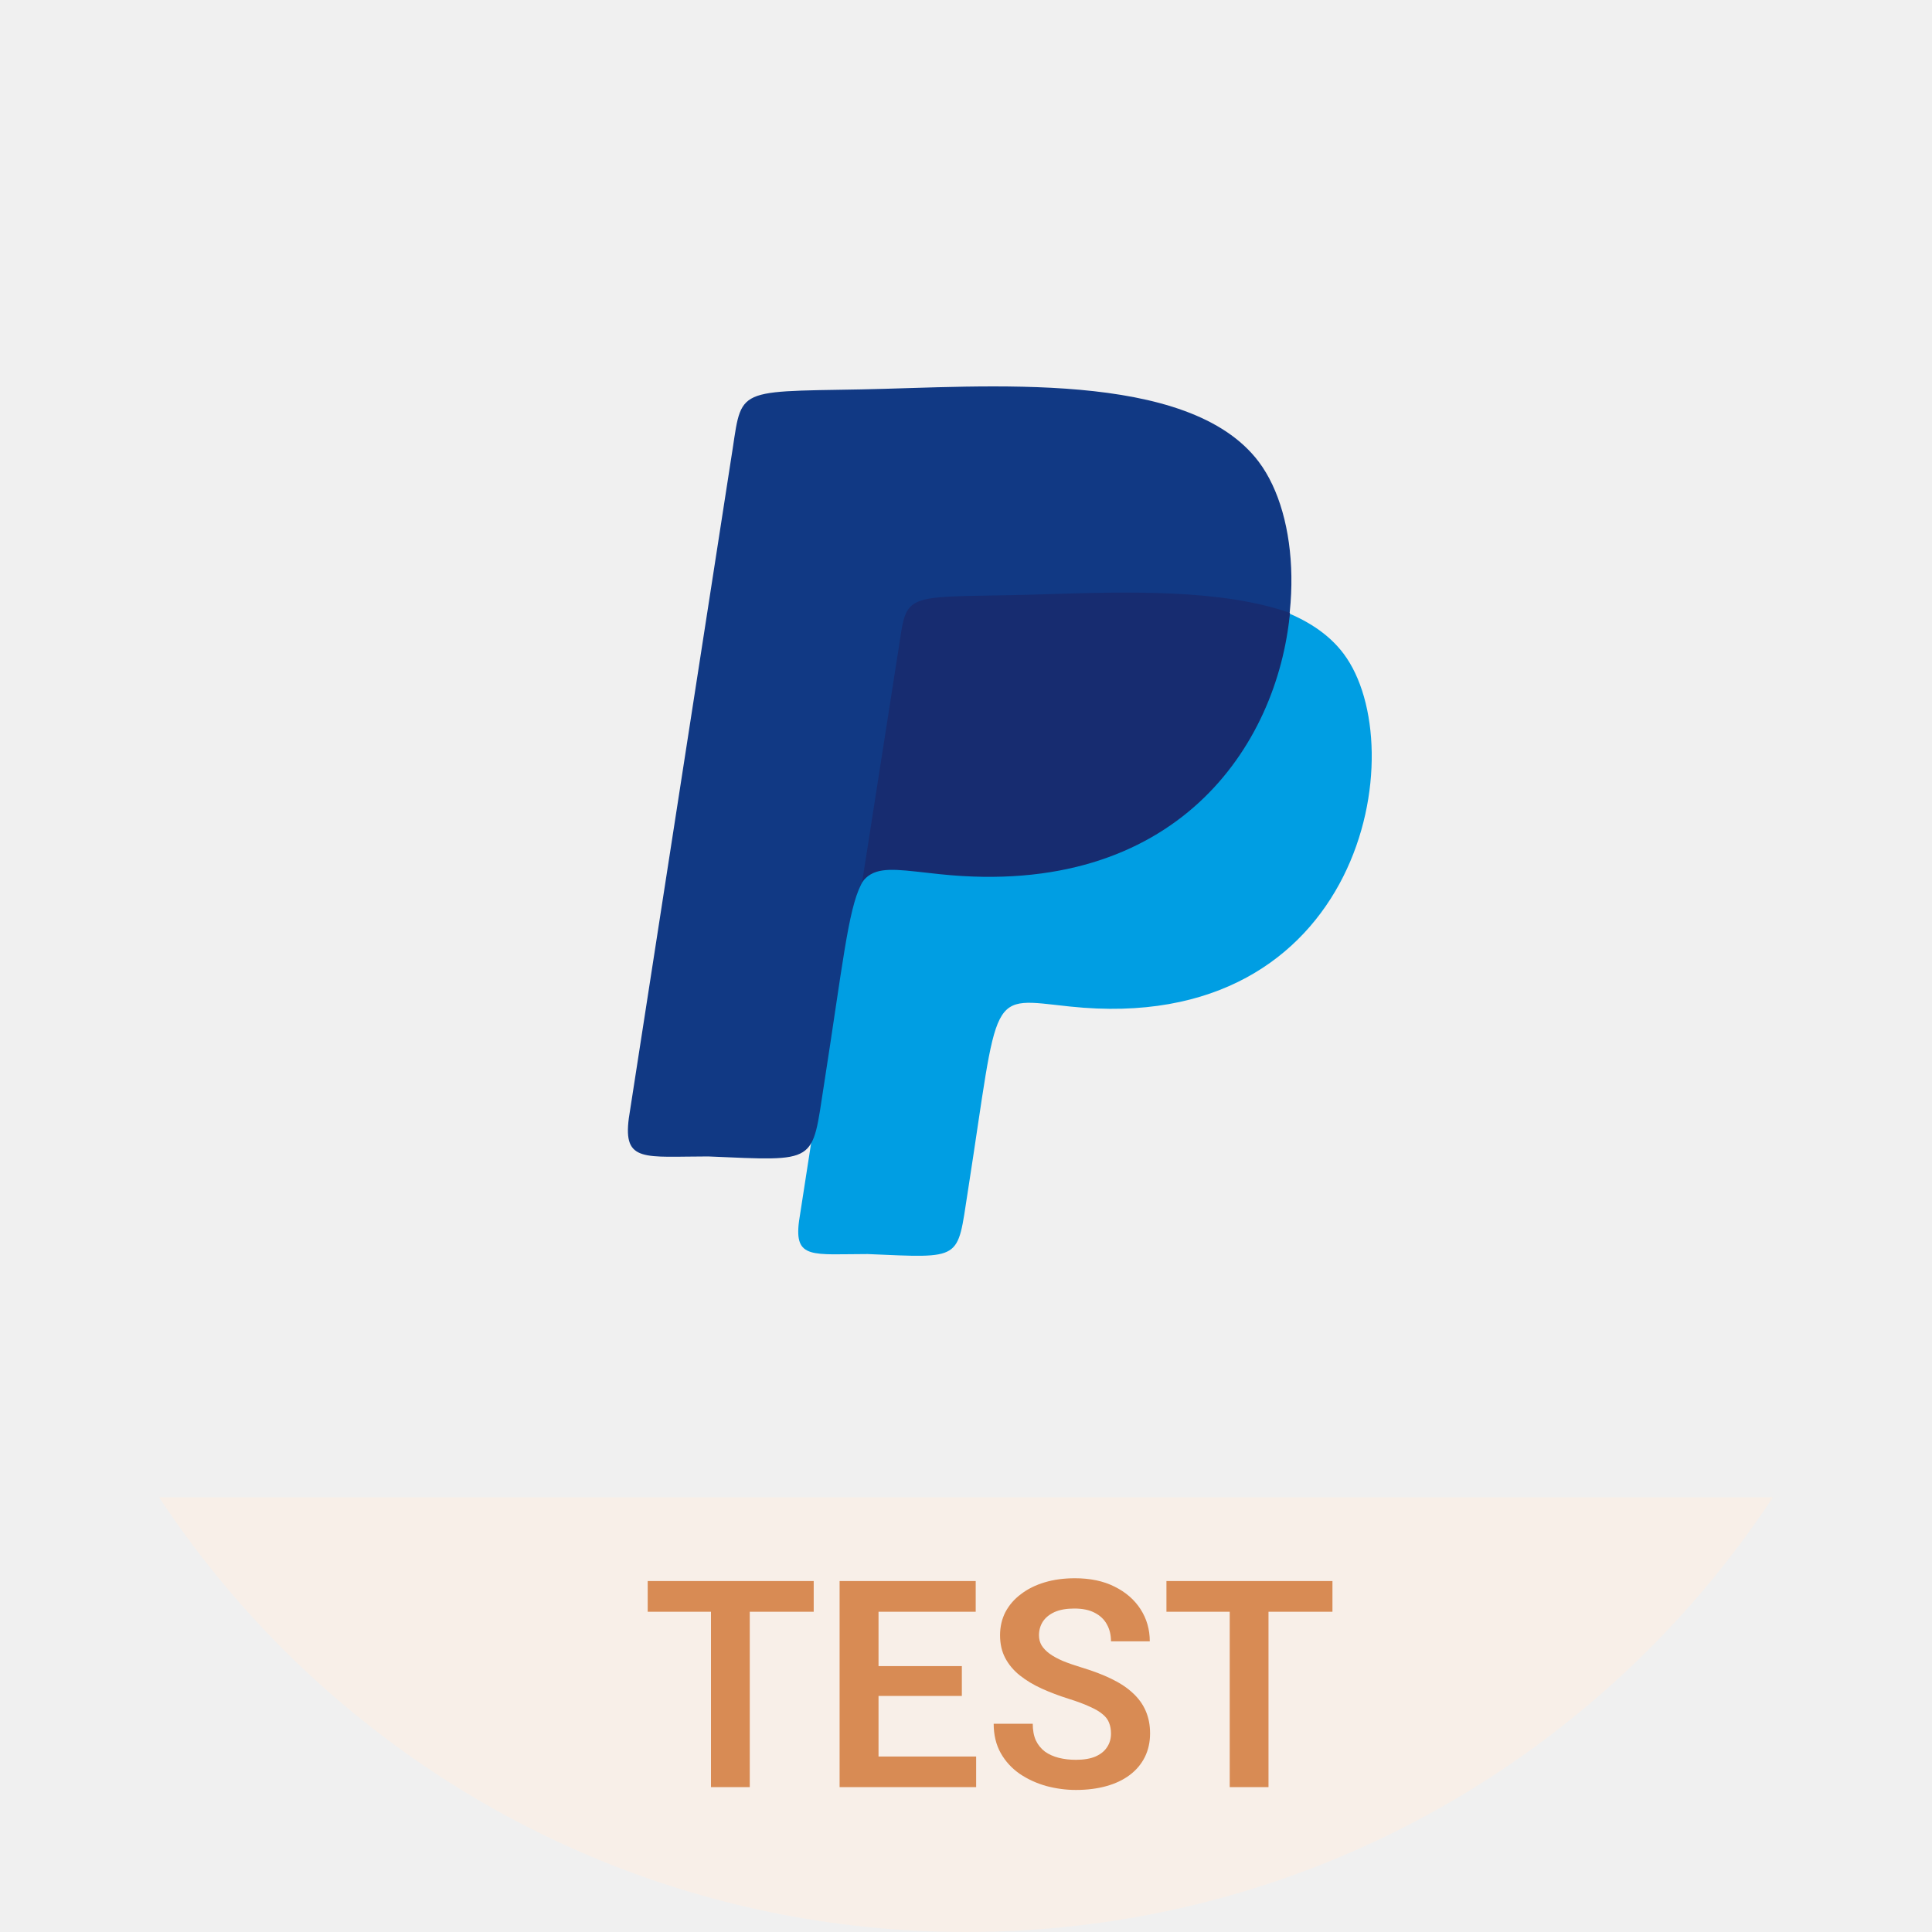
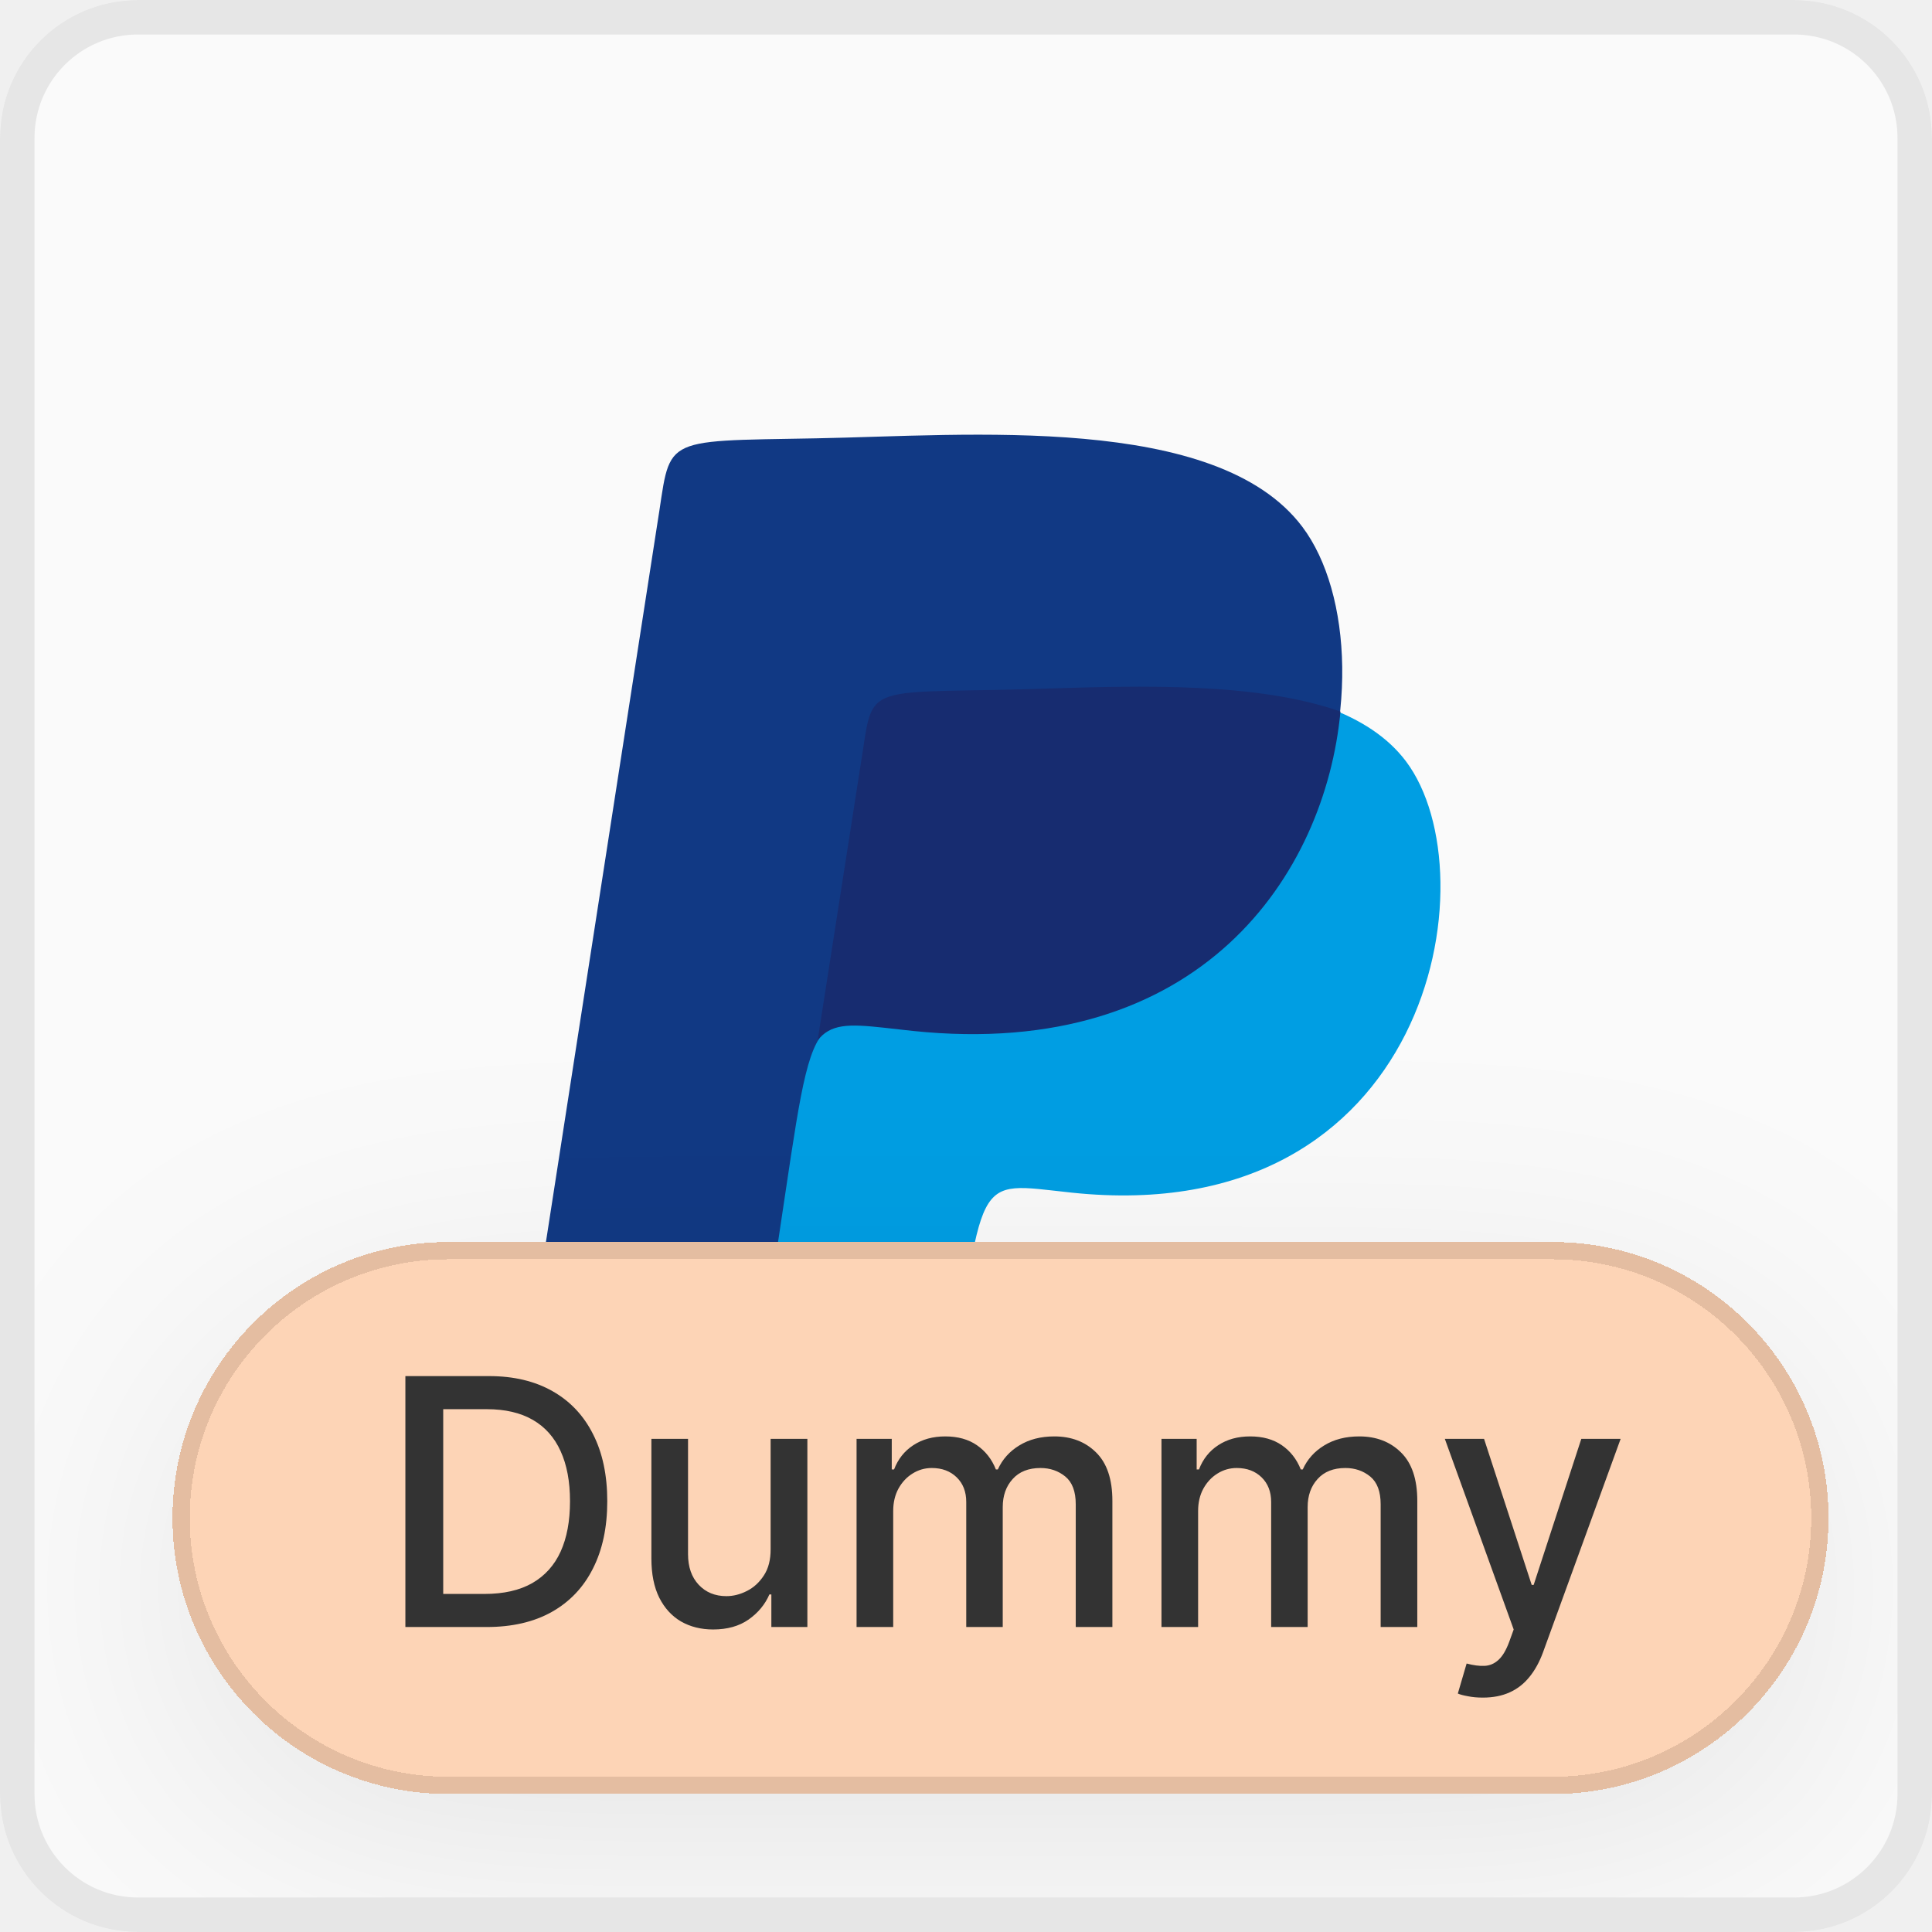
- <svg xmlns="http://www.w3.org/2000/svg" width="40" height="40" viewBox="0 0 40 40" fill="none">
-   <g clip-path="url(#clip0_951_597)">
-     <path d="M18.365 13.532L16.543 25.282C16.438 26.079 16.827 25.964 17.964 25.964C19.938 26.048 19.813 26.103 20.035 24.686C20.699 20.437 20.434 20.658 22.153 20.839C28.227 21.48 29.273 15.468 27.816 13.532C26.561 11.864 22.908 12.197 20.699 12.237C18.345 12.28 18.583 12.207 18.365 13.532Z" fill="#009EE3" />
-     <path d="M15.127 9.561L13.019 23.153C12.898 24.076 13.348 23.943 14.663 23.943C16.946 24.039 16.802 24.103 17.059 22.463C17.827 17.549 17.521 17.804 19.509 18.014C26.536 18.755 27.747 11.8 26.061 9.561C24.608 7.631 20.382 8.015 17.827 8.062C15.104 8.111 15.38 8.027 15.127 9.561Z" fill="#113984" />
-     <path d="M26.707 12.69C25.291 12.191 23.313 12.252 21.736 12.3C21.45 12.309 21.178 12.318 20.925 12.322C19.555 12.347 19.057 12.333 18.838 12.573C18.679 12.748 18.668 13.059 18.575 13.618L17.85 18.262C17.902 18.194 17.96 18.142 18.026 18.103C18.307 17.94 18.729 18.023 19.458 18.099C24.356 18.613 26.447 15.436 26.707 12.69Z" fill="#172C70" />
-     <rect width="40" height="11" transform="translate(0 31)" fill="#F8EFE8" />
-     <path d="M15.523 32.734V37H14.72V32.734H15.523ZM16.847 32.734V33.37H13.41V32.734H16.847ZM20.21 36.367V37H17.942V36.367H20.21ZM18.189 32.734V37H17.383V32.734H18.189ZM19.914 34.495V35.113H17.942V34.495H19.914ZM20.201 32.734V33.37H17.942V32.734H20.201ZM23.002 35.893C23.002 35.81 22.989 35.737 22.964 35.673C22.94 35.606 22.896 35.547 22.832 35.494C22.77 35.44 22.681 35.387 22.565 35.336C22.452 35.283 22.306 35.228 22.126 35.172C21.927 35.109 21.741 35.039 21.569 34.961C21.398 34.883 21.246 34.792 21.115 34.688C20.986 34.585 20.886 34.466 20.814 34.331C20.741 34.194 20.705 34.036 20.705 33.856C20.705 33.681 20.742 33.52 20.816 33.376C20.893 33.231 21 33.107 21.139 33.004C21.277 32.898 21.44 32.817 21.628 32.761C21.817 32.704 22.026 32.676 22.255 32.676C22.571 32.676 22.845 32.733 23.075 32.849C23.308 32.964 23.487 33.12 23.614 33.317C23.741 33.515 23.805 33.736 23.805 33.982H23.002C23.002 33.85 22.974 33.732 22.917 33.631C22.862 33.529 22.778 33.449 22.665 33.391C22.554 33.332 22.413 33.303 22.243 33.303C22.079 33.303 21.942 33.327 21.833 33.376C21.726 33.425 21.645 33.491 21.59 33.575C21.537 33.659 21.511 33.753 21.511 33.856C21.511 33.935 21.529 34.005 21.566 34.067C21.604 34.128 21.659 34.185 21.733 34.24C21.808 34.293 21.899 34.343 22.009 34.39C22.12 34.435 22.249 34.48 22.395 34.524C22.63 34.595 22.835 34.673 23.011 34.759C23.189 34.845 23.336 34.942 23.453 35.052C23.572 35.161 23.661 35.284 23.72 35.421C23.78 35.558 23.811 35.713 23.811 35.887C23.811 36.07 23.774 36.234 23.702 36.379C23.63 36.523 23.526 36.647 23.392 36.748C23.257 36.85 23.095 36.927 22.905 36.98C22.718 37.032 22.508 37.059 22.275 37.059C22.068 37.059 21.863 37.031 21.66 36.977C21.459 36.92 21.276 36.836 21.112 36.725C20.948 36.611 20.817 36.469 20.72 36.297C20.622 36.123 20.573 35.92 20.573 35.688H21.382C21.382 35.822 21.403 35.938 21.446 36.033C21.491 36.127 21.554 36.204 21.634 36.265C21.716 36.323 21.811 36.366 21.921 36.394C22.03 36.421 22.148 36.435 22.275 36.435C22.439 36.435 22.574 36.412 22.68 36.367C22.787 36.32 22.867 36.256 22.92 36.174C22.975 36.092 23.002 35.998 23.002 35.893ZM26.263 32.734V37H25.46V32.734H26.263ZM27.587 32.734V33.37H24.15V32.734H27.587Z" fill="#D88B54" />
+ <svg xmlns="http://www.w3.org/2000/svg" width="56" height="56" viewBox="0 0 56 56" fill="none">
+   <g clip-path="url(#clip0_17709_7759)">
+     <rect width="56" height="56" rx="4" fill="#FAFAFA" />
+     <path d="M24.579 22.066L21.462 42.17C21.282 43.535 21.948 43.339 23.893 43.339C27.271 43.481 27.058 43.576 27.437 41.151C28.573 33.881 28.121 34.259 31.062 34.569C41.455 35.666 43.246 25.378 40.752 22.066C38.604 19.211 32.353 19.78 28.573 19.849C24.546 19.922 24.954 19.798 24.579 22.066Z" fill="#009EE3" />
+     <path d="M19.039 15.27L15.432 38.528C15.225 40.107 15.995 39.88 18.245 39.88C22.152 40.045 21.906 40.154 22.345 37.348C23.659 28.938 23.136 29.375 26.538 29.734C38.561 31.003 40.633 19.102 37.749 15.27C35.263 11.967 28.032 12.626 23.659 12.705C19 12.79 19.472 12.646 19.039 15.27Z" fill="#113984" />
+     <path d="M38.854 20.625C36.432 19.771 33.046 19.875 30.348 19.958C29.859 19.973 29.394 19.988 28.96 19.996C26.616 20.038 25.764 20.014 25.39 20.425C25.117 20.725 25.098 21.256 24.939 22.212L23.699 30.16C23.788 30.042 23.888 29.953 24.001 29.888C24.48 29.609 25.203 29.75 26.45 29.881C34.831 30.759 38.41 25.324 38.854 20.625Z" fill="#172C70" />
+     <g filter="url(#filter0_d_17709_7759)">
+       <rect x="5" y="36" width="48" height="16" rx="8" fill="#FDD4B6" shape-rendering="crispEdges" />
+       <rect x="5.25" y="36.25" width="47.5" height="15.5" rx="7.75" stroke="#E4BDA1" stroke-width="0.5" shape-rendering="crispEdges" />
+       <path d="M14.104 47.16H11.75V39.887H14.179C14.891 39.887 15.503 40.033 16.015 40.324C16.526 40.613 16.918 41.029 17.19 41.571C17.465 42.11 17.602 42.758 17.602 43.513C17.602 44.271 17.463 44.922 17.186 45.466C16.912 46.011 16.514 46.43 15.993 46.723C15.473 47.015 14.843 47.16 14.104 47.16ZM12.847 46.201H14.044C14.598 46.201 15.058 46.097 15.425 45.889C15.792 45.678 16.067 45.374 16.249 44.976C16.431 44.576 16.522 44.088 16.522 43.513C16.522 42.943 16.431 42.459 16.249 42.061C16.069 41.663 15.8 41.361 15.443 41.155C15.085 40.949 14.642 40.846 14.111 40.846H12.847V46.201ZM22.337 44.898V41.706H23.402V47.16H22.358V46.216H22.301C22.175 46.507 21.974 46.749 21.697 46.944C21.423 47.135 21.081 47.231 20.671 47.231C20.321 47.231 20.011 47.154 19.741 47C19.473 46.844 19.262 46.613 19.108 46.308C18.957 46.002 18.881 45.625 18.881 45.175V41.706H19.943V45.047C19.943 45.419 20.046 45.715 20.252 45.935C20.458 46.155 20.726 46.265 21.055 46.265C21.253 46.265 21.451 46.216 21.648 46.116C21.846 46.017 22.011 45.866 22.141 45.665C22.274 45.464 22.339 45.208 22.337 44.898ZM24.828 47.16V41.706H25.848V42.593H25.915C26.029 42.293 26.215 42.058 26.473 41.89C26.731 41.72 27.04 41.635 27.399 41.635C27.764 41.635 28.07 41.72 28.316 41.89C28.564 42.061 28.748 42.295 28.866 42.593H28.923C29.053 42.302 29.26 42.07 29.544 41.897C29.828 41.722 30.167 41.635 30.56 41.635C31.055 41.635 31.459 41.79 31.771 42.1C32.086 42.41 32.243 42.877 32.243 43.502V47.16H31.181V43.602C31.181 43.233 31.081 42.965 30.88 42.799C30.678 42.634 30.438 42.551 30.159 42.551C29.813 42.551 29.544 42.657 29.353 42.87C29.161 43.081 29.065 43.352 29.065 43.684V47.16H28.007V43.534C28.007 43.239 27.915 43.001 27.73 42.821C27.545 42.641 27.305 42.551 27.009 42.551C26.808 42.551 26.622 42.604 26.451 42.711C26.283 42.815 26.147 42.96 26.043 43.147C25.941 43.334 25.89 43.551 25.89 43.797V47.16H24.828ZM33.666 47.16V41.706H34.686V42.593H34.753C34.867 42.293 35.053 42.058 35.311 41.89C35.569 41.72 35.878 41.635 36.237 41.635C36.602 41.635 36.907 41.72 37.154 41.89C37.402 42.061 37.586 42.295 37.704 42.593H37.761C37.891 42.302 38.098 42.07 38.382 41.897C38.666 41.722 39.005 41.635 39.398 41.635C39.893 41.635 40.296 41.79 40.609 42.1C40.924 42.41 41.081 42.877 41.081 43.502V47.16H40.019V43.602C40.019 43.233 39.919 42.965 39.718 42.799C39.516 42.634 39.276 42.551 38.997 42.551C38.651 42.551 38.382 42.657 38.191 42.87C37.999 43.081 37.903 43.352 37.903 43.684V47.16H36.845V43.534C36.845 43.239 36.752 43.001 36.568 42.821C36.383 42.641 36.143 42.551 35.847 42.551C35.646 42.551 35.46 42.604 35.289 42.711C35.121 42.815 34.985 42.96 34.881 43.147C34.779 43.334 34.728 43.551 34.728 43.797V47.16H33.666ZM42.98 49.206C42.822 49.206 42.677 49.193 42.547 49.166C42.417 49.143 42.32 49.117 42.256 49.088L42.511 48.218C42.706 48.27 42.878 48.293 43.03 48.286C43.181 48.279 43.315 48.222 43.431 48.115C43.55 48.009 43.654 47.835 43.744 47.593L43.875 47.231L41.879 41.706H43.016L44.397 45.939H44.454L45.835 41.706H46.975L44.727 47.888C44.623 48.172 44.491 48.413 44.33 48.609C44.169 48.808 43.977 48.957 43.754 49.056C43.532 49.156 43.274 49.206 42.98 49.206Z" fill="#333333" />
+     </g>
  </g>
+   <rect x="0.5" y="0.5" width="55" height="55" rx="3.5" stroke="#E6E6E6" />
  <defs>
-     <clipPath id="clip0_951_597">
-       <rect width="40" height="40" rx="20" fill="white" />
+     <filter id="filter0_d_17709_7759" x="-3" y="30" width="64" height="32" filterUnits="userSpaceOnUse" color-interpolation-filters="sRGB">
+       <feFlood flood-opacity="0" result="BackgroundImageFix" />
+       <feColorMatrix in="SourceAlpha" type="matrix" values="0 0 0 0 0 0 0 0 0 0 0 0 0 0 0 0 0 0 127 0" result="hardAlpha" />
+       <feOffset dy="2" />
+       <feGaussianBlur stdDeviation="4" />
+       <feComposite in2="hardAlpha" operator="out" />
+       <feColorMatrix type="matrix" values="0 0 0 0 0 0 0 0 0 0 0 0 0 0 0 0 0 0 0.08 0" />
+       <feBlend mode="normal" in2="BackgroundImageFix" result="effect1_dropShadow_17709_7759" />
+       <feBlend mode="normal" in="SourceGraphic" in2="effect1_dropShadow_17709_7759" result="shape" />
+     </filter>
+     <clipPath id="clip0_17709_7759">
+       <rect width="56" height="56" rx="4" fill="white" />
    </clipPath>
  </defs>
</svg>
